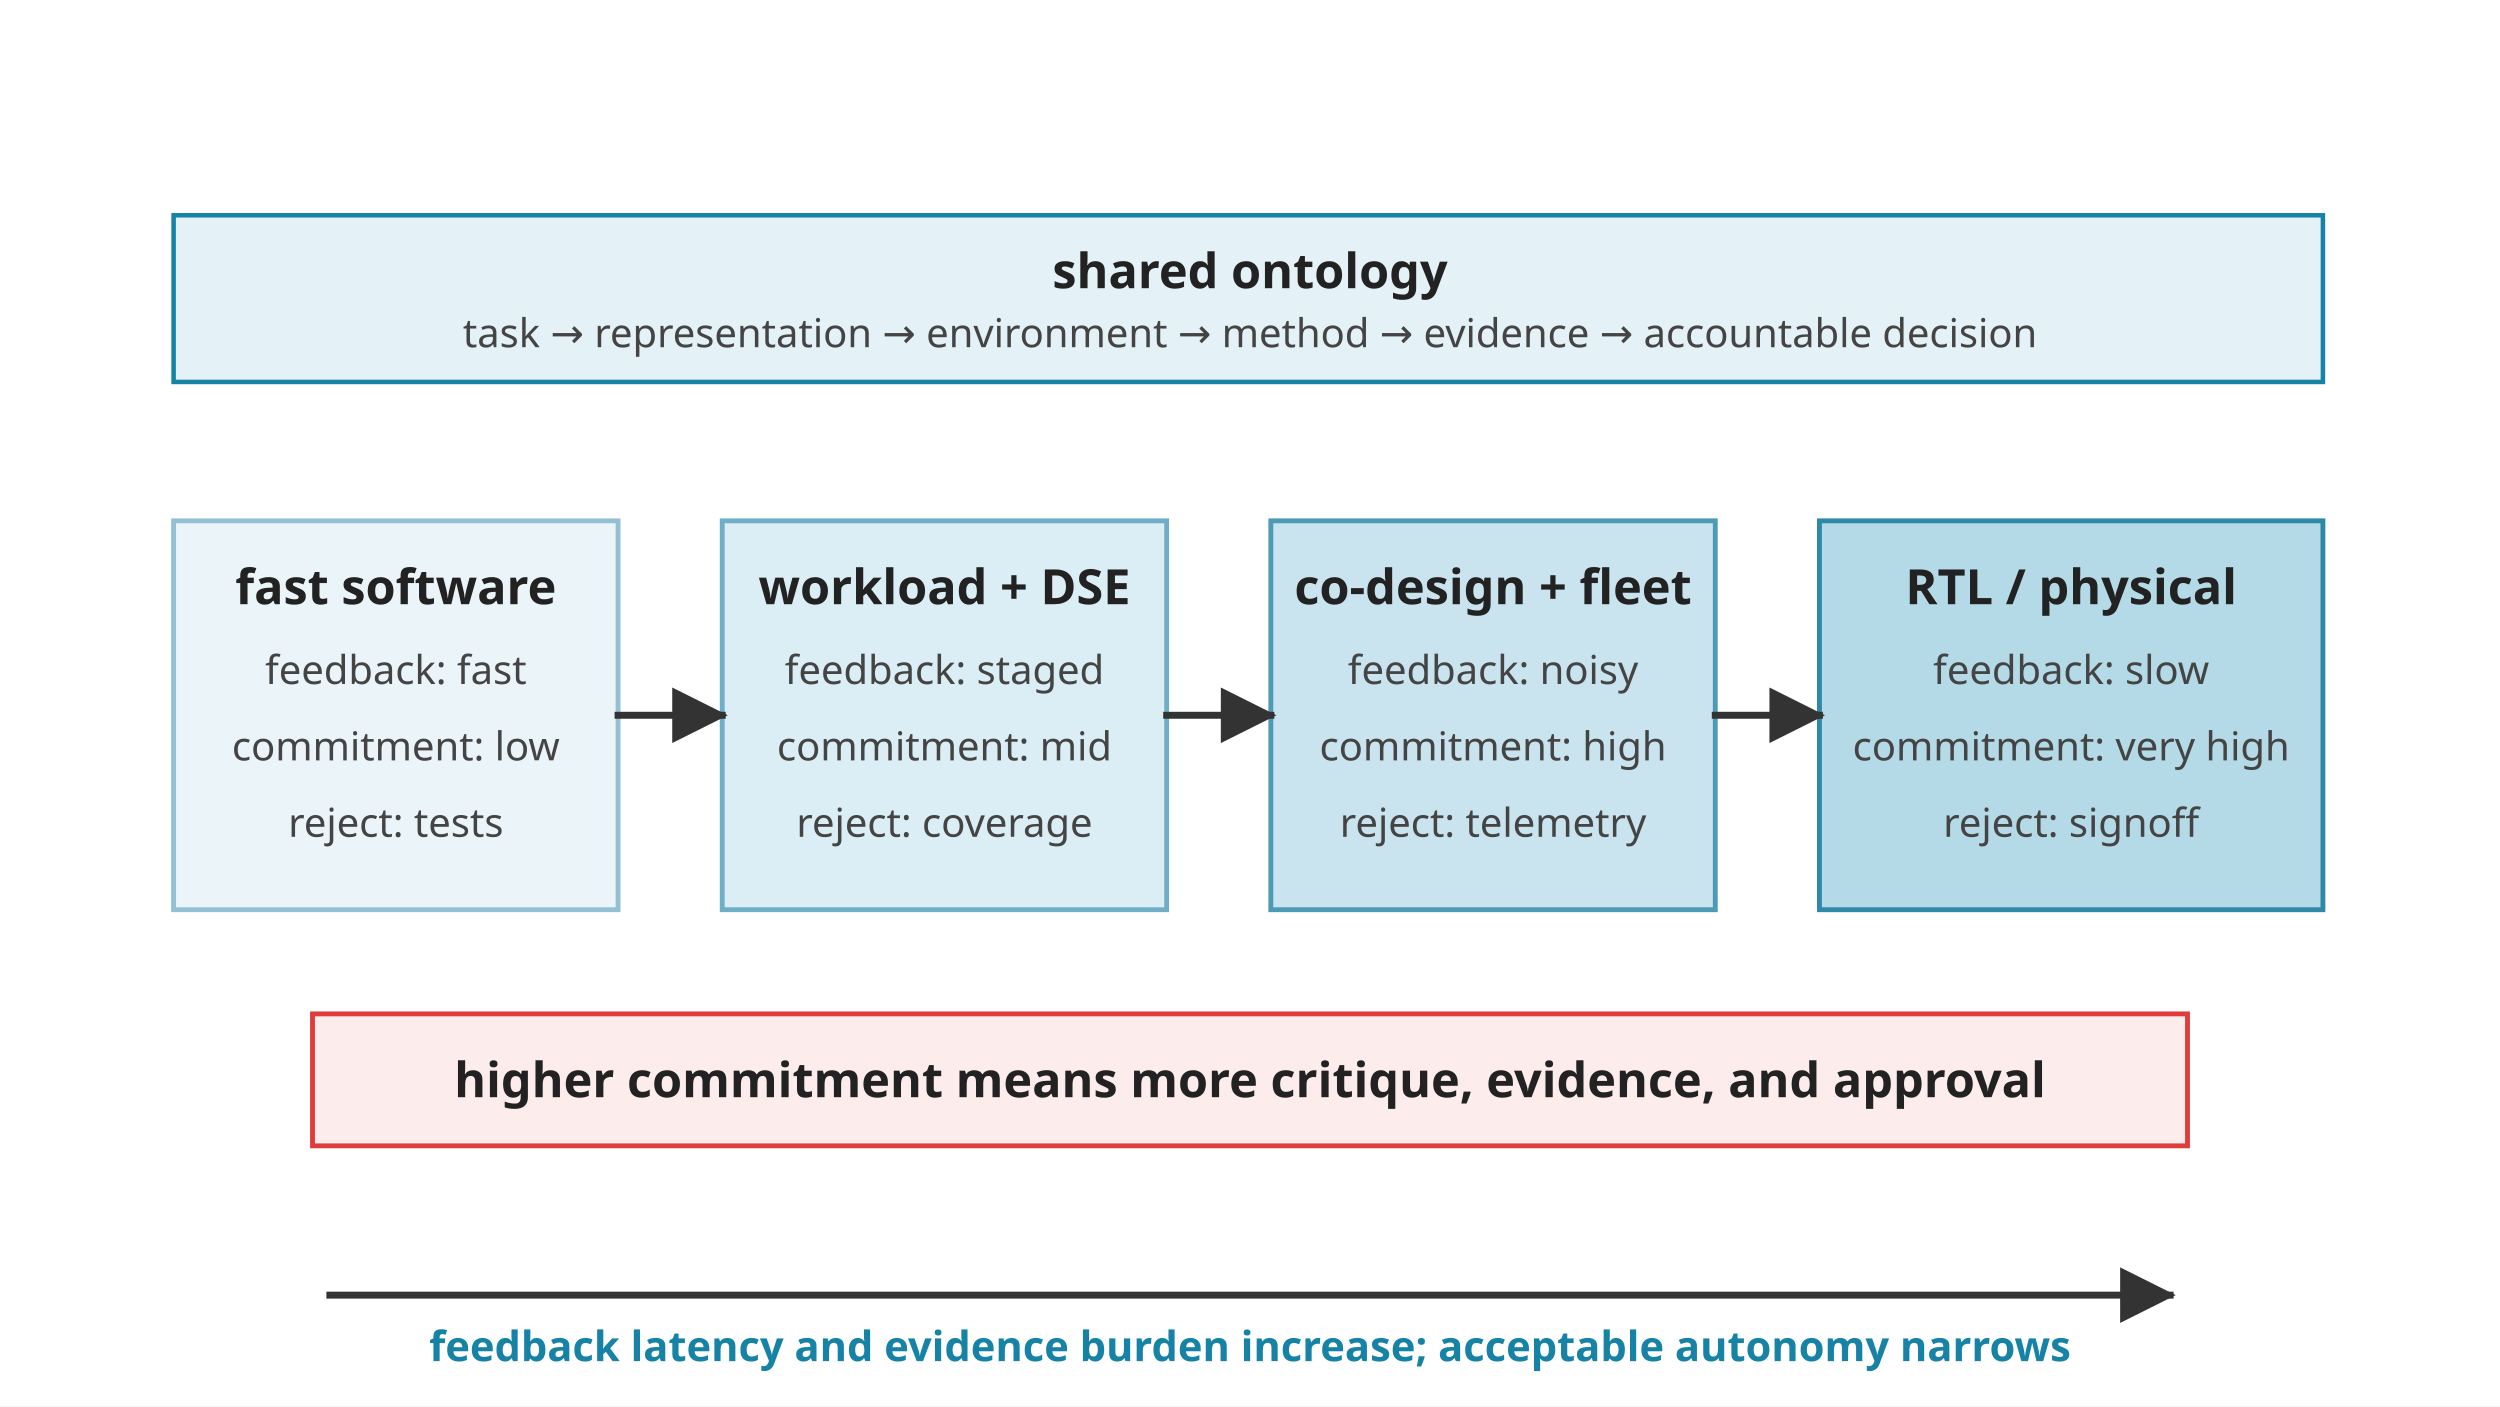
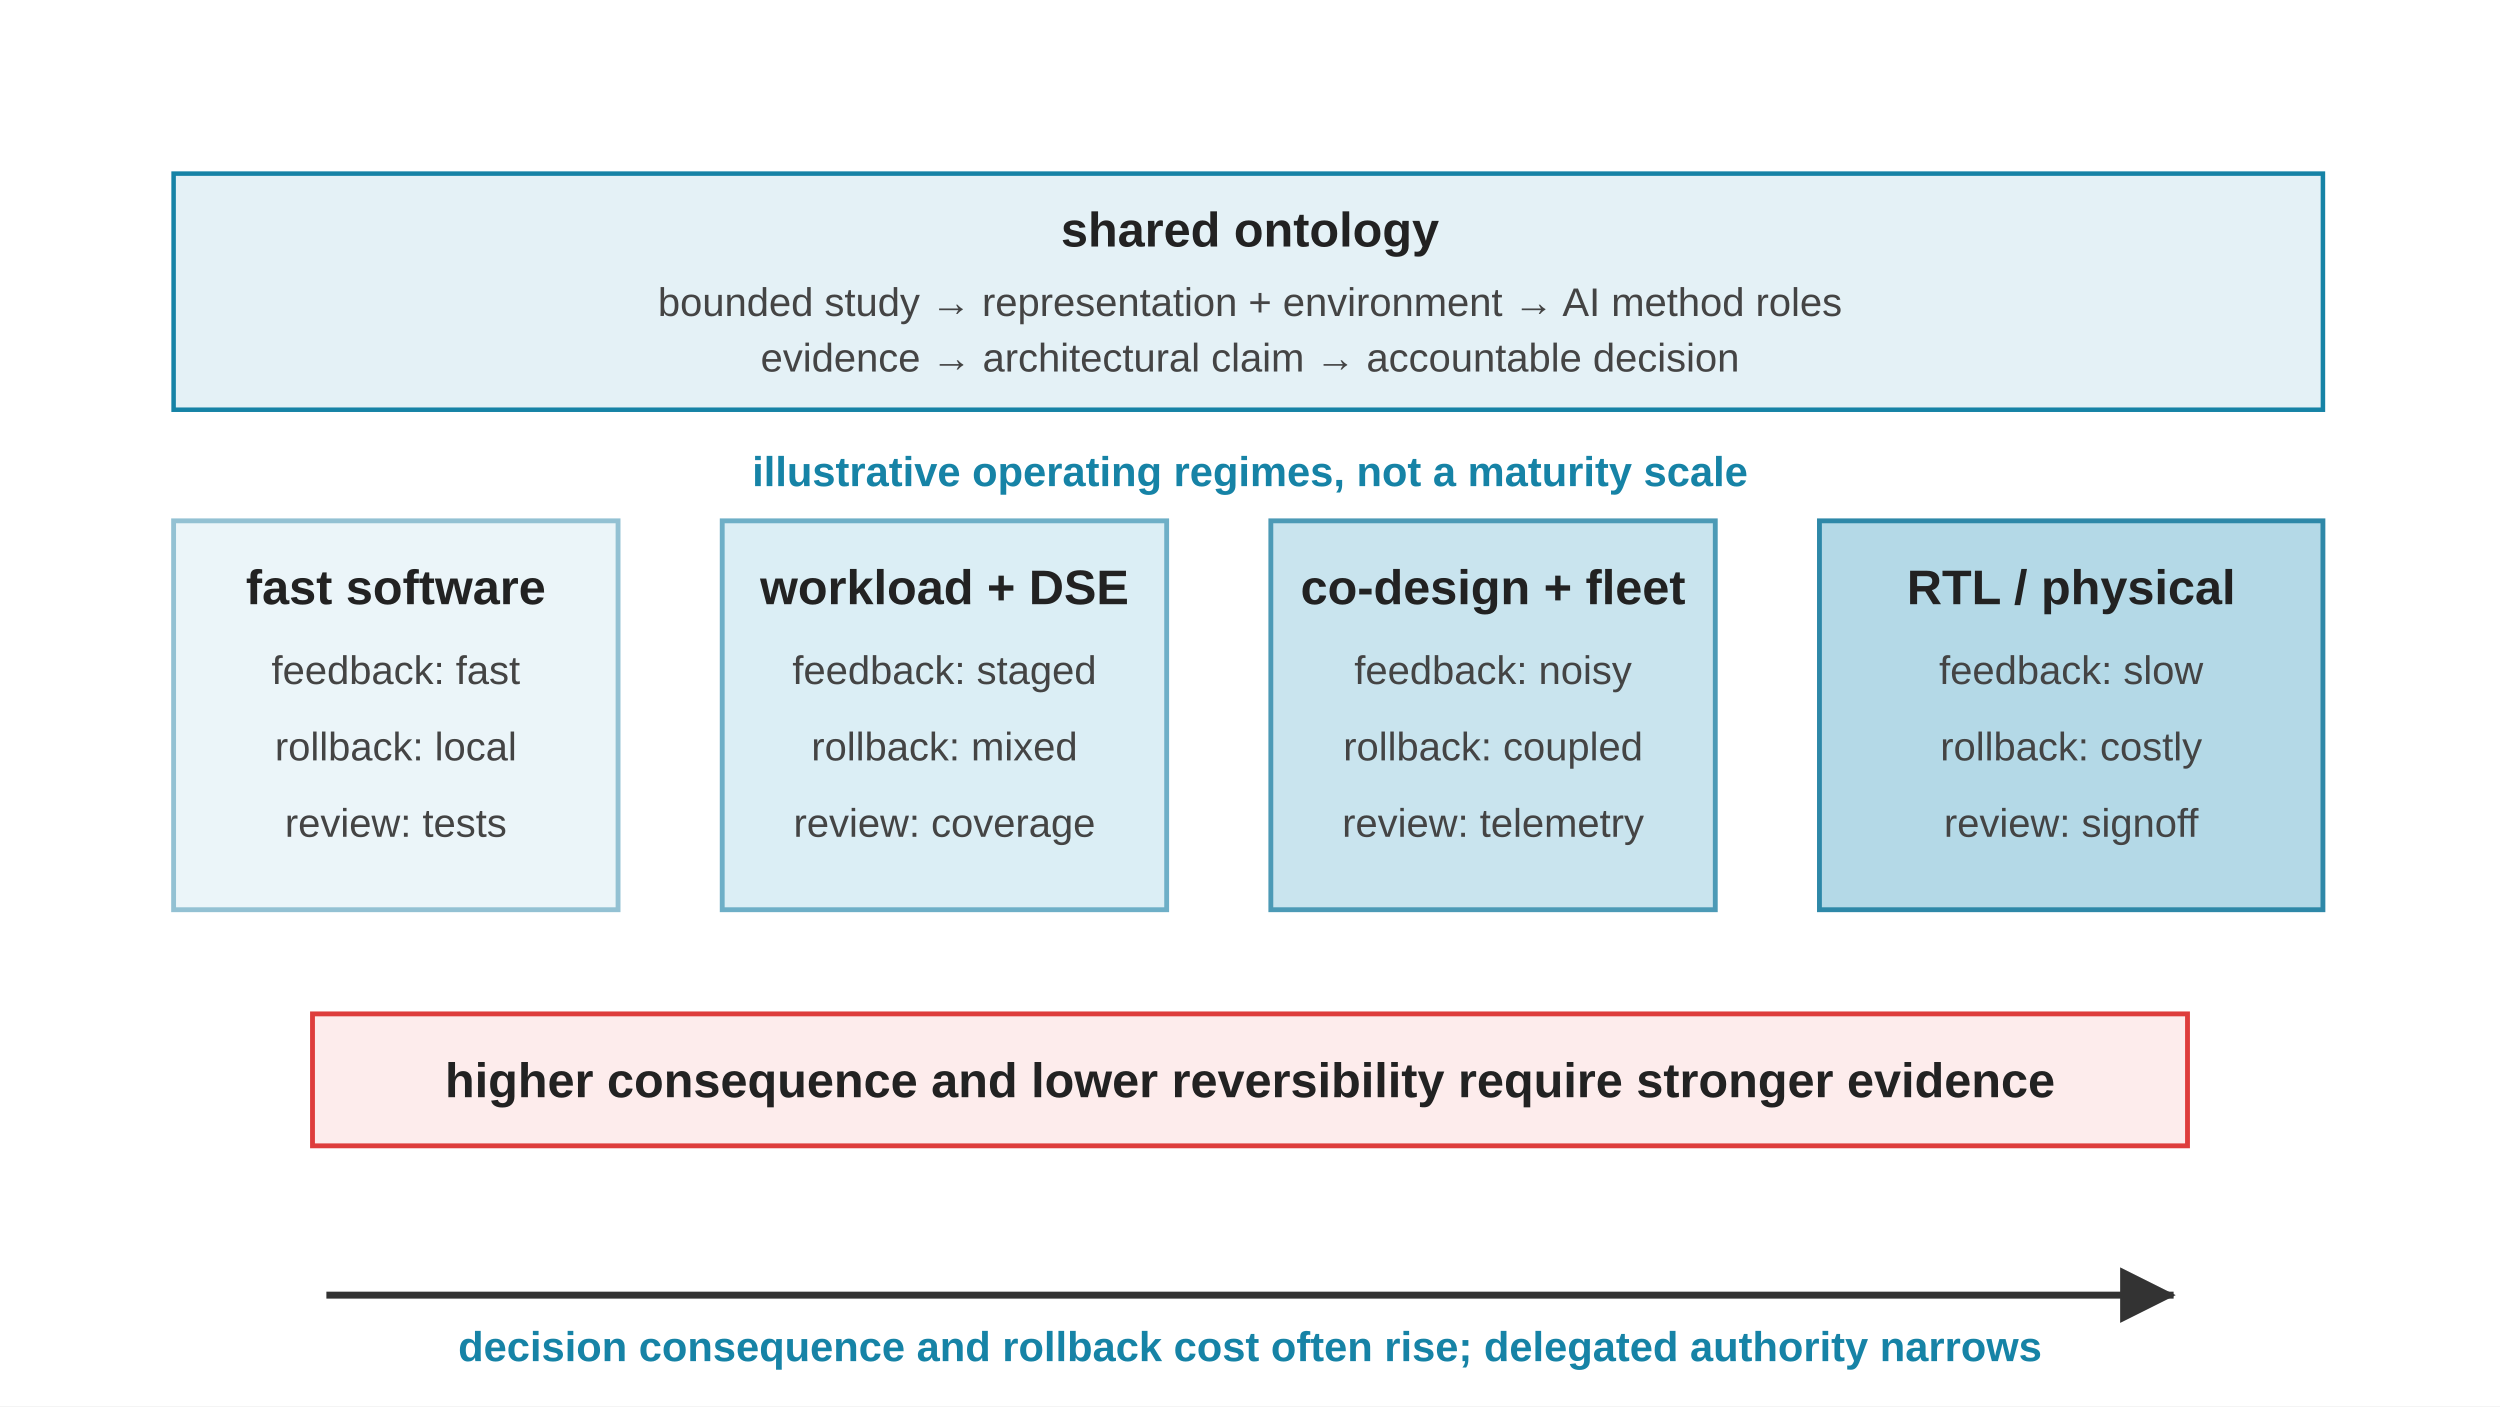
<svg xmlns="http://www.w3.org/2000/svg" viewBox="0 0 720 405" role="img">
  <defs>
    <marker id="arrow" viewBox="0 0 10 10" refX="9" refY="5" markerWidth="8" markerHeight="8" orient="auto">
      <path d="M 0 0 L 10 5 L 0 10 z" fill="#333333" />
    </marker>
    <style>
-       .font { font-family: sans-serif; }
+       .font { font-family: Arial, Helvetica, sans-serif; }
      .label { font-size: 14px; font-weight: 700; fill: #222222; }
      .small { font-size: 11.5px; fill: #444444; }
      .note { font-size: 12px; font-weight: 700; fill: #1683A6; }
      .ontology { fill: #E4F1F6; stroke: #1683A6; stroke-width: 1.3; }
-       /* commitment spectrum: fast software (low) light -&gt; RTL/physical (very high) deep */
+       /* visual grouping for illustrative operating regimes, not a maturity scale */
      .fast { fill: #EBF5F9; stroke: #93C1D3; stroke-width: 1.4; }
      .mid { fill: #DBEEF5; stroke: #6EAFC7; stroke-width: 1.4; }
      .system { fill: #C9E4EE; stroke: #4C9AB6; stroke-width: 1.4; }
      .hard { fill: #B4D9E7; stroke: #2E88A8; stroke-width: 1.4; }
      .reject { fill: #FDECEC; stroke: #DE3D3C; stroke-width: 1.4; }
      .arrow { stroke: #333333; stroke-width: 2; fill: none; stroke-linecap: square; stroke-linejoin: miter; }
    </style>
  </defs>
  <rect width="720" height="405" fill="#FFFFFF" />
  <g class="font">
-     <rect class="ontology" x="50" y="62" width="619" height="48" />
-     <text class="label" x="360" y="83" text-anchor="middle">shared ontology</text>
-     <text class="small" x="360" y="100" text-anchor="middle">task → representation → environment → method → evidence → accountable decision</text>
+     <rect class="ontology" x="50" y="50" width="619" height="68" />
+     <text class="label" x="360" y="71" text-anchor="middle">shared ontology</text>
+     <text class="small" x="360" y="91" text-anchor="middle">bounded study → representation + environment → AI method roles</text>
+     <text class="small" x="360" y="107" text-anchor="middle">evidence → architectural claim → accountable decision</text>
+     <text class="note" x="360" y="140" text-anchor="middle">illustrative operating regimes, not a maturity scale</text>
    <rect class="fast" x="50" y="150" width="128" height="112" />
    <text class="label" x="114" y="174" text-anchor="middle">fast software</text>
    <text class="small" x="114" y="197" text-anchor="middle">feedback: fast</text>
-     <text class="small" x="114" y="219" text-anchor="middle">commitment: low</text>
-     <text class="small" x="114" y="241" text-anchor="middle">reject: tests</text>
+     <text class="small" x="114" y="219" text-anchor="middle">rollback: local</text>
+     <text class="small" x="114" y="241" text-anchor="middle">review: tests</text>
    <rect class="mid" x="208" y="150" width="128" height="112" />
    <text class="label" x="272" y="174" text-anchor="middle">workload + DSE</text>
    <text class="small" x="272" y="197" text-anchor="middle">feedback: staged</text>
-     <text class="small" x="272" y="219" text-anchor="middle">commitment: mid</text>
-     <text class="small" x="272" y="241" text-anchor="middle">reject: coverage</text>
+     <text class="small" x="272" y="219" text-anchor="middle">rollback: mixed</text>
+     <text class="small" x="272" y="241" text-anchor="middle">review: coverage</text>
    <rect class="system" x="366" y="150" width="128" height="112" />
    <text class="label" x="430" y="174" text-anchor="middle">co-design + fleet</text>
    <text class="small" x="430" y="197" text-anchor="middle">feedback: noisy</text>
-     <text class="small" x="430" y="219" text-anchor="middle">commitment: high</text>
-     <text class="small" x="430" y="241" text-anchor="middle">reject: telemetry</text>
+     <text class="small" x="430" y="219" text-anchor="middle">rollback: coupled</text>
+     <text class="small" x="430" y="241" text-anchor="middle">review: telemetry</text>
    <rect class="hard" x="524" y="150" width="145" height="112" />
    <text class="label" x="596.5" y="174" text-anchor="middle">RTL / physical</text>
    <text class="small" x="596.5" y="197" text-anchor="middle">feedback: slow</text>
-     <text class="small" x="596.5" y="219" text-anchor="middle">commitment: very high</text>
-     <text class="small" x="596.5" y="241" text-anchor="middle">reject: signoff</text>
-     <line class="arrow" x1="178" y1="206" x2="208" y2="206" marker-end="url(#arrow)" />
-     <line class="arrow" x1="336" y1="206" x2="366" y2="206" marker-end="url(#arrow)" />
-     <line class="arrow" x1="494" y1="206" x2="524" y2="206" marker-end="url(#arrow)" />
+     <text class="small" x="596.5" y="219" text-anchor="middle">rollback: costly</text>
+     <text class="small" x="596.5" y="241" text-anchor="middle">review: signoff</text>
    <rect class="reject" x="90" y="292" width="540" height="38" />
-     <text class="label" x="360" y="316" text-anchor="middle">higher commitment means more critique, evidence, and approval</text>
+     <text class="label" x="360" y="316" text-anchor="middle">higher consequence and lower reversibility require stronger evidence</text>
    <line class="arrow" x1="95" y1="373" x2="625" y2="373" marker-end="url(#arrow)" />
-     <text class="note" x="360" y="392" text-anchor="middle">feedback latency and evidence burden increase; acceptable autonomy narrows</text>
+     <text class="note" x="360" y="392" text-anchor="middle">decision consequence and rollback cost often rise; delegated authority narrows</text>
  </g>
</svg>
